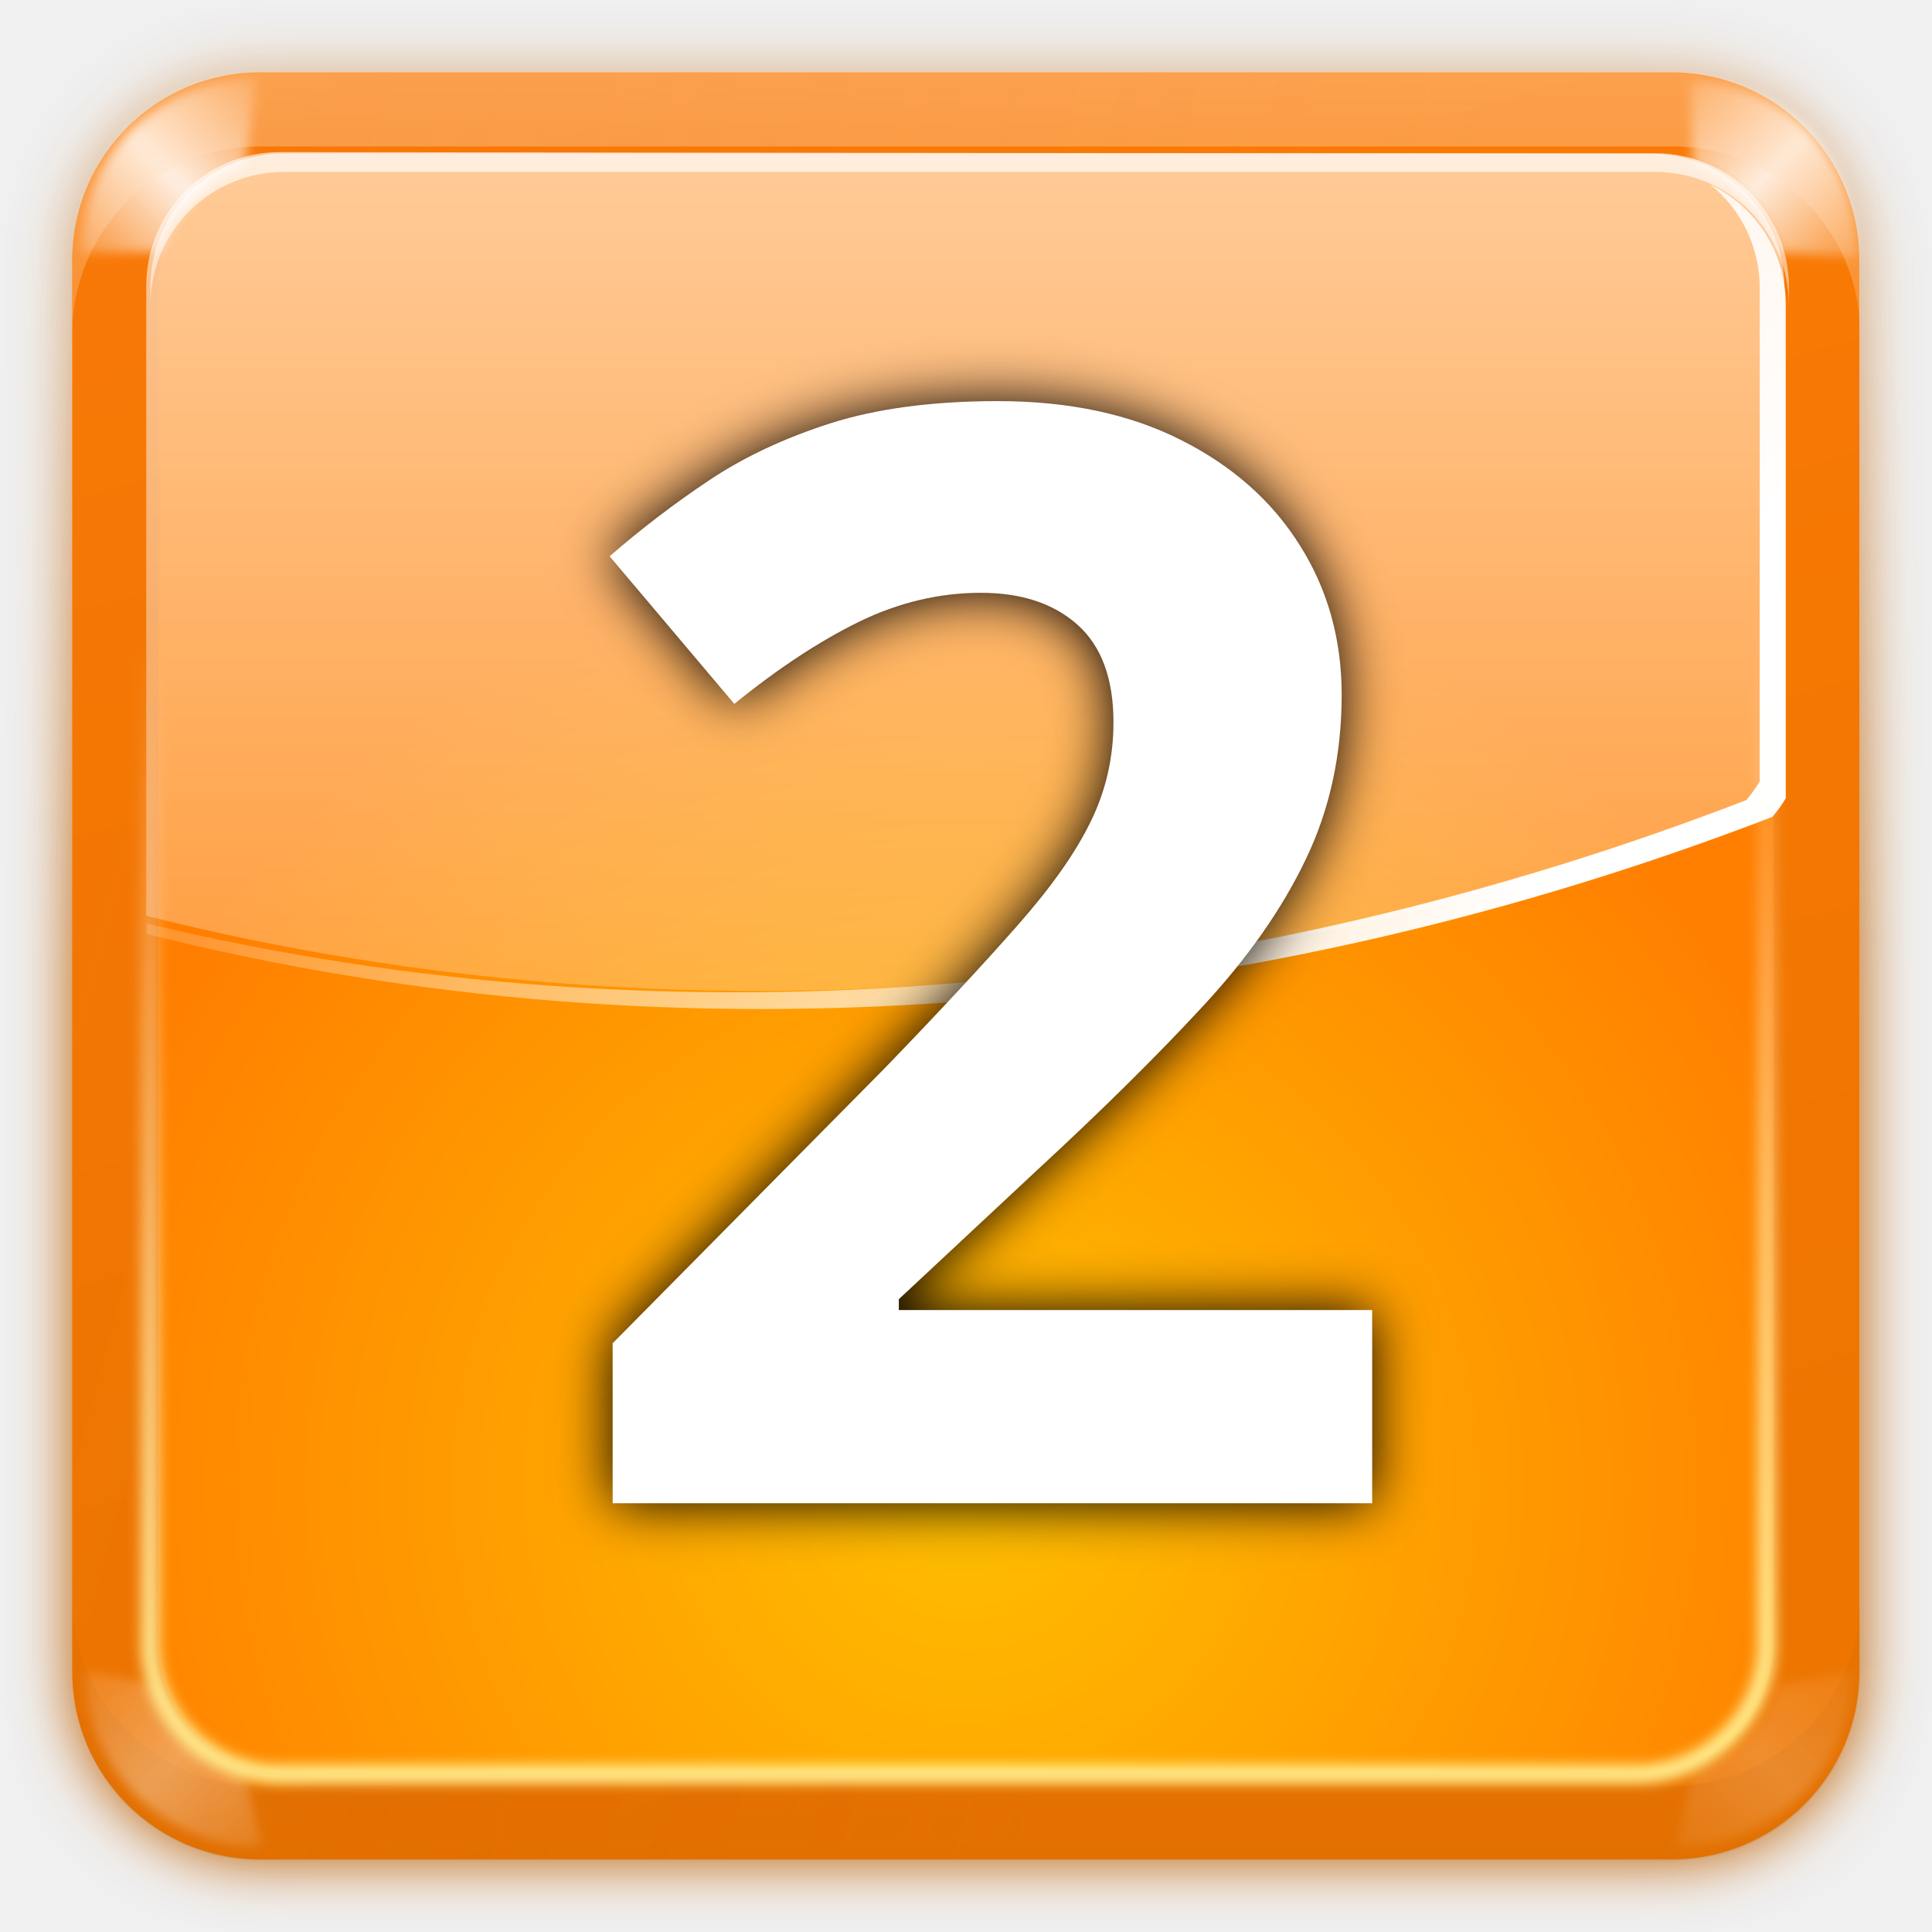
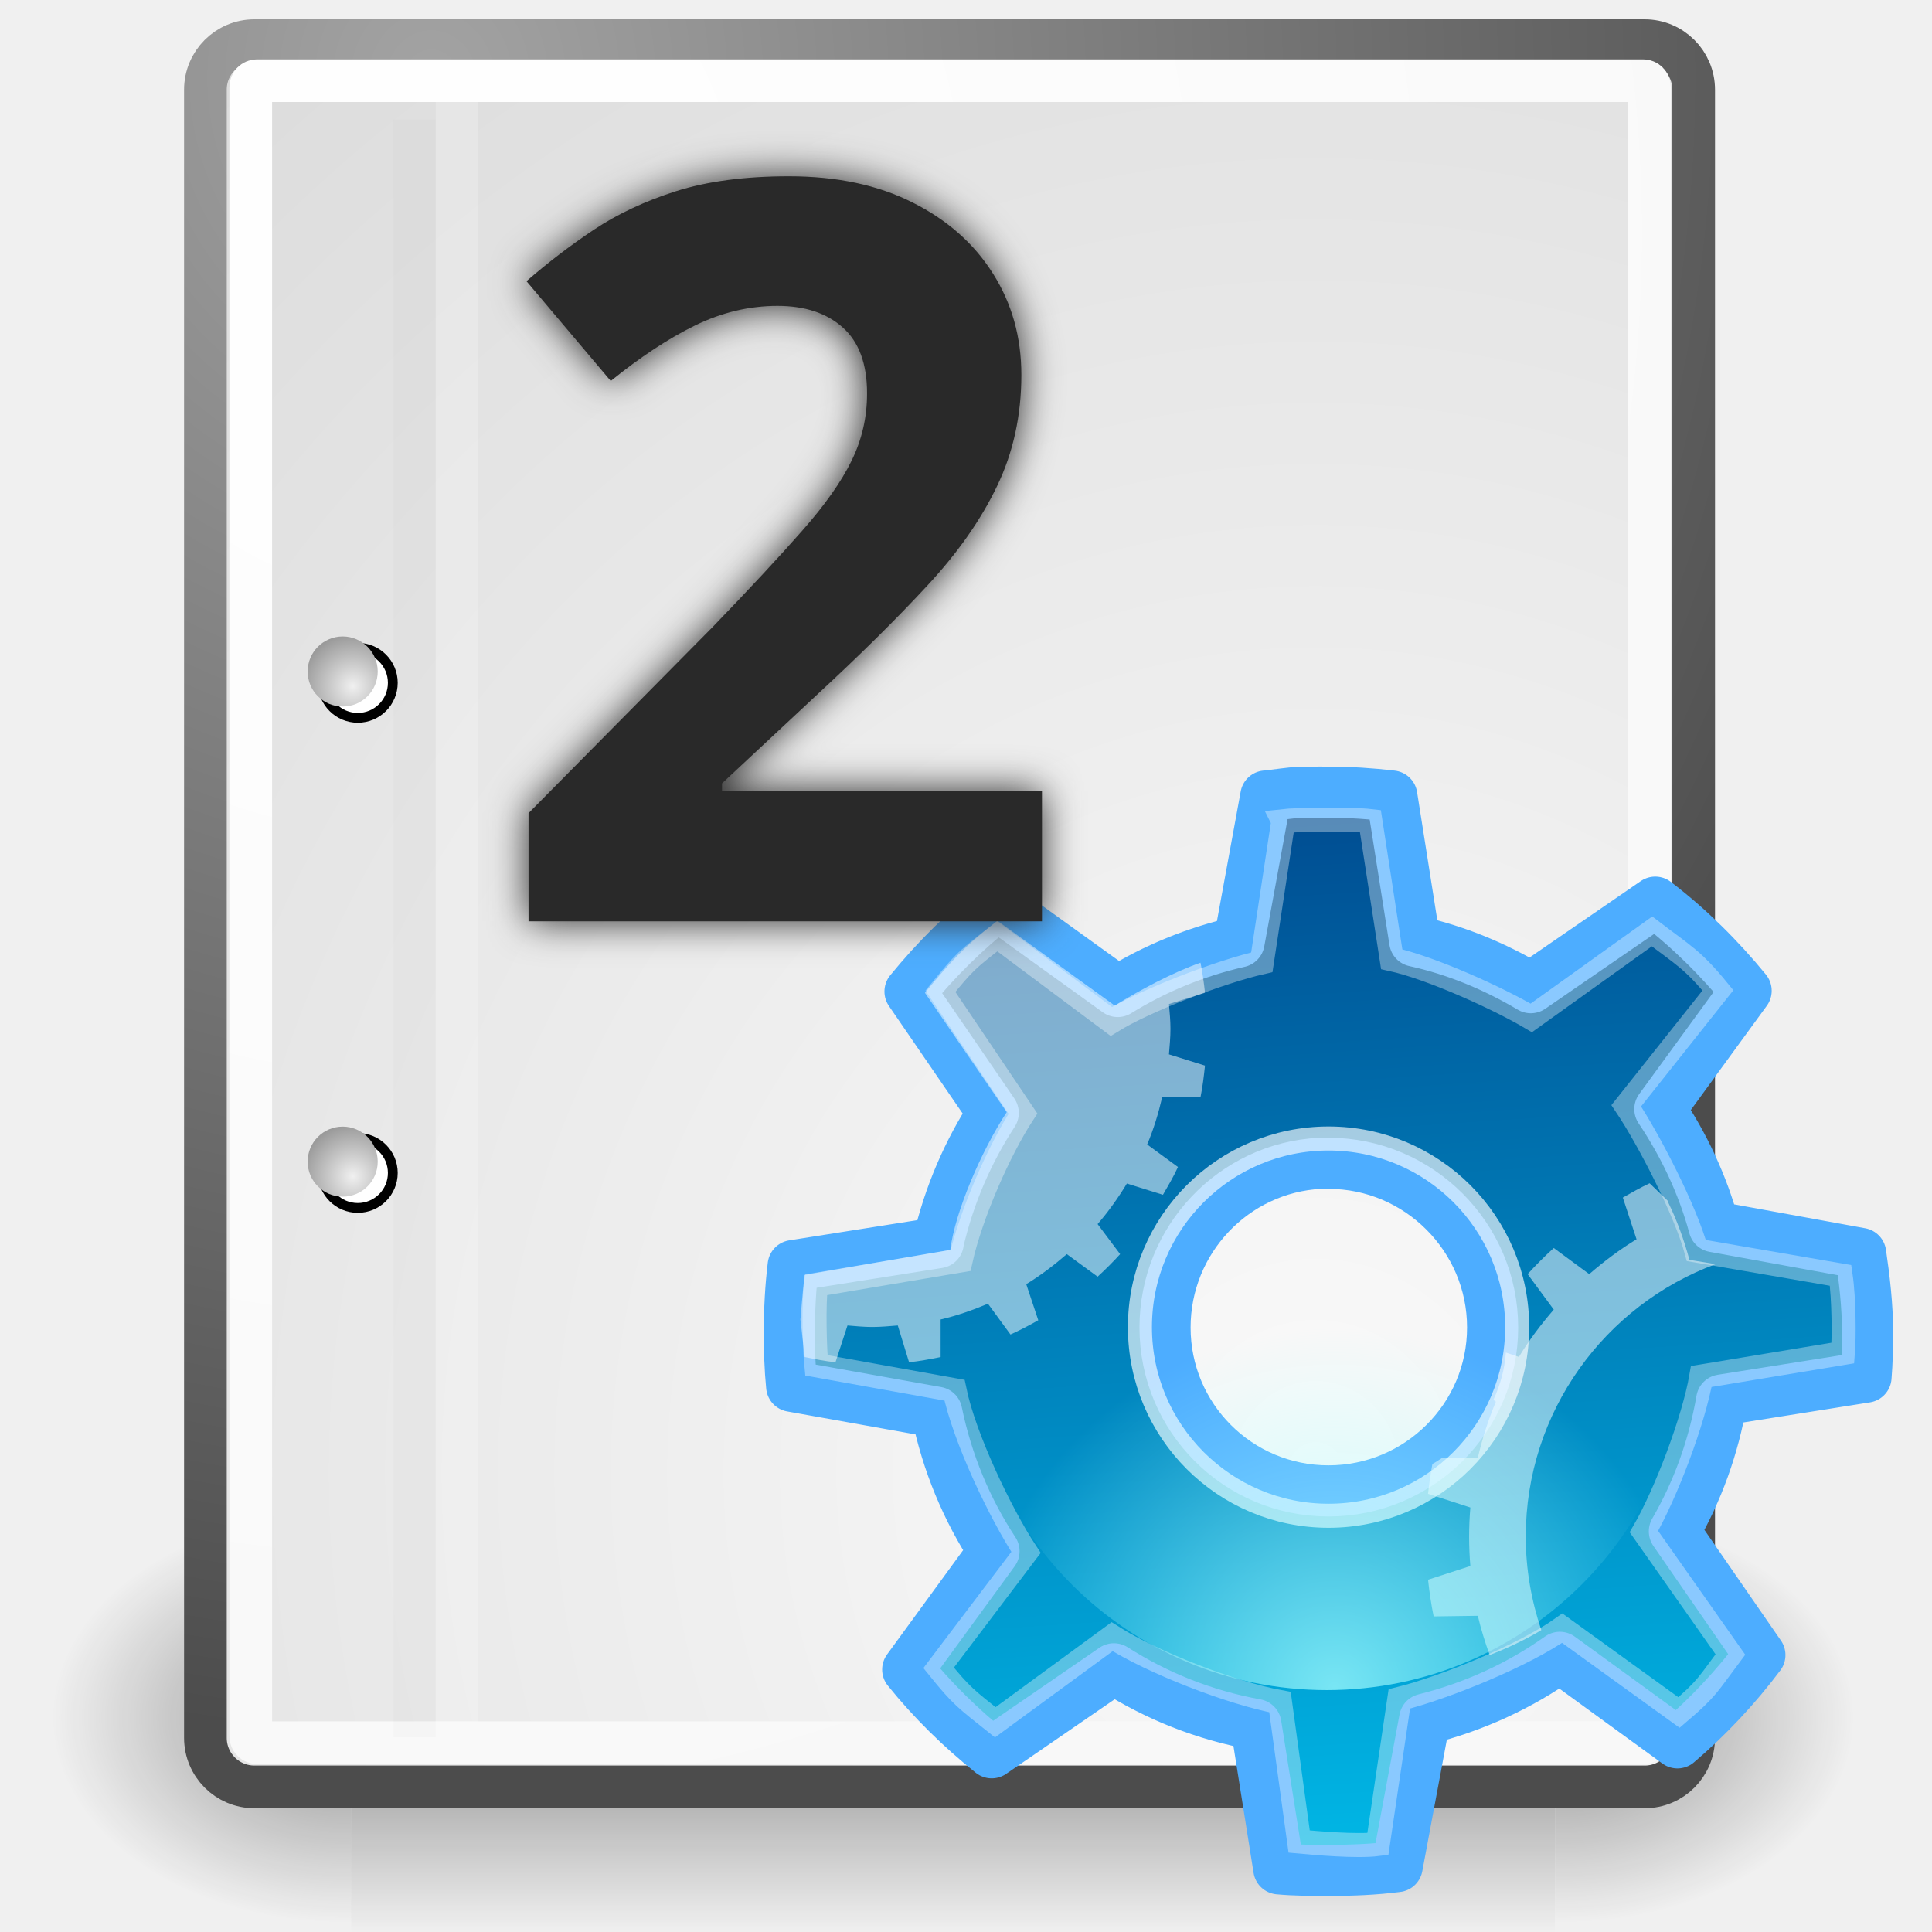
- <svg xmlns="http://www.w3.org/2000/svg" xmlns:xlink="http://www.w3.org/1999/xlink" width="100mm" height="100mm" version="1.1" viewBox="0 0 100 100" id="svg27">
-   <defs id="defs15">
-     <linearGradient id="a">
-       <stop stop-color="#fff" offset="0" id="stop1" />
-       <stop stop-color="#fff" stop-opacity="0" offset="1" id="stop2" />
-     </linearGradient>
-     <linearGradient id="linearGradient3289" x1="60.4" x2="60.4" y1="64.1" y2="-21" gradientTransform="translate(-.39 -3.51)" gradientUnits="userSpaceOnUse" xlink:href="#linearGradient6674" />
-     <linearGradient id="linearGradient6674">
-       <stop stop-color="#bf5e00" offset="0" id="stop3" />
-       <stop stop-color="#bf5e00" stop-opacity="0" offset="1" id="stop4" />
-     </linearGradient>
-     <filter id="filter3319" x="-0.04" y="-0.04" width="1.081" height="1.081">
-       <feGaussianBlur stdDeviation="1.618" id="feGaussianBlur4" />
-     </filter>
-     <linearGradient id="linearGradient6410" x1="39.7" x2="11.5" y1="114" y2="13" gradientTransform="matrix(.964 0 0 .964 -11.7 -11.7)" gradientUnits="userSpaceOnUse">
-       <stop stop-color="#ed7500" offset="0" id="stop5" />
-       <stop stop-color="#ff7b07" offset="1" id="stop6" />
-     </linearGradient>
-     <linearGradient id="linearGradient6680" x1="19.1" x2="80.1" y1="50.6" y2="66.9" gradientTransform="matrix(.964 0 0 .964 -11.7 -11.7)" gradientUnits="userSpaceOnUse" xlink:href="#linearGradient6674" />
-     <radialGradient id="radialGradient9692" cx="-64" cy="91.8" r="50.6" gradientTransform="matrix(.964 0 0 .964 11.7 -11.7)" gradientUnits="userSpaceOnUse">
-       <stop stop-color="#ffbf00" offset="0" id="stop7" />
-       <stop stop-color="#ff7e00" offset="1" id="stop8" />
-     </radialGradient>
-     <linearGradient id="linearGradient2816-2" x1="59.2" x2="59.2" y1="-31.7" y2="98.2" gradientTransform="matrix(.964 0 0 .964 -11.7 -11.7)" gradientUnits="userSpaceOnUse" xlink:href="#a" />
-     <linearGradient id="linearGradient6452" x1="21.5" x2="15.6" y1="21.7" y2="27.6" gradientTransform="translate(-.39 -3.51)" gradientUnits="userSpaceOnUse" spreadMethod="reflect" xlink:href="#a" />
-     <filter id="filter6458" x="-0.076" y="-0.073" width="1.152" height="1.145">
-       <feGaussianBlur stdDeviation=".284" id="feGaussianBlur8" />
-     </filter>
-     <linearGradient id="linearGradient6464" x1="21.5" x2="15.5" y1="21.7" y2="27.7" gradientUnits="userSpaceOnUse" spreadMethod="reflect" xlink:href="#a" />
-     <linearGradient id="linearGradient6637" x1="55.3" x2="55.3" y1="112" y2="74.9" gradientTransform="matrix(.964 0 0 .964 -11.7 -11.7)" gradientUnits="userSpaceOnUse">
-       <stop stop-color="#703700" offset="0" id="stop9" />
-       <stop stop-color="#bf5e00" stop-opacity="0" offset="1" id="stop10" />
-     </linearGradient>
-     <linearGradient id="linearGradient6470" x1="21.5" x2="14.4" y1="21.7" y2="28.9" gradientUnits="userSpaceOnUse" spreadMethod="reflect" xlink:href="#a" />
-     <linearGradient id="linearGradient6649" x1="62" x2="62" y1="15.9" y2="50.7" gradientTransform="matrix(.964 0 0 .964 -11.7 -11.7)" gradientUnits="userSpaceOnUse">
-       <stop stop-color="#ffdfbf" offset="0" id="stop11" />
-       <stop stop-color="#ffdfbf" stop-opacity="0" offset="1" id="stop12" />
-     </linearGradient>
-     <linearGradient id="linearGradient3231" x1="59.5" x2="59.5" y1="8.9" y2="47.2" gradientUnits="userSpaceOnUse" xlink:href="#a" />
-     <linearGradient id="linearGradient3233" x1="93.1" x2="31.6" y1="62.6" y2="23" gradientUnits="userSpaceOnUse" xlink:href="#a" />
-     <linearGradient id="linearGradient3243" x1="-61" x2="-59.4" y1="106" y2="45.6" gradientUnits="userSpaceOnUse">
-       <stop stop-color="#ffeb8b" offset="0" id="stop13" />
-       <stop stop-color="#fff" stop-opacity="0" offset="1" id="stop14" />
-     </linearGradient>
-     <filter id="filter3281" x="-0.015" y="-0.015" width="1.03" height="1.03">
-       <feGaussianBlur stdDeviation=".329" id="feGaussianBlur14" />
-     </filter>
-     <filter id="filter225" x="-0.092" y="-0.063" width="1.183" height="1.127" color-interpolation-filters="sRGB">
-       <feGaussianBlur stdDeviation="1.505" id="feGaussianBlur15" />
-     </filter>
-     <filter style="color-interpolation-filters:sRGB" id="filter1" x="-0.093" y="-0.063" width="1.185" height="1.126">
+ <svg xmlns="http://www.w3.org/2000/svg" xmlns:xlink="http://www.w3.org/1999/xlink" width="100mm" height="100mm" version="1.1" viewBox="0 0 100 100" id="svg36">
+   <defs id="defs22">
+     <filter id="filter1" x="-0.093" y="-0.063" width="1.185" height="1.126" color-interpolation-filters="sRGB">
      <feGaussianBlur stdDeviation="1.466" id="feGaussianBlur1" />
    </filter>
+     <linearGradient id="linearGradient3120">
+       <stop offset="0" id="stop1" />
+       <stop stop-opacity="0" offset="1" id="stop2" />
+     </linearGradient>
+     <linearGradient id="linearGradient6715" x1="303" x2="303" y1="367" y2="610" gradientTransform="matrix(2.77 0 0 1.97 -1892 -873)" gradientUnits="userSpaceOnUse">
+       <stop stop-opacity="0" offset="0" id="stop3" />
+       <stop offset=".5" id="stop4" />
+       <stop stop-opacity="0" offset="1" id="stop5" />
+     </linearGradient>
+     <radialGradient id="radialGradient6717" cx="606" cy="487" r="117" gradientTransform="matrix(2.77 0 0 1.97 -1892 -873)" gradientUnits="userSpaceOnUse" xlink:href="#linearGradient3120" />
+     <radialGradient id="radialGradient6719" cx="606" cy="487" r="117" gradientTransform="matrix(-2.77 0 0 1.97 113 -873)" gradientUnits="userSpaceOnUse" xlink:href="#linearGradient3120" />
+     <radialGradient id="radialGradient15658" cx="34" cy="35.7" r="86.7" gradientTransform="matrix(8.02 0 0 8.69 -14.2 -23.1)" gradientUnits="userSpaceOnUse">
+       <stop stop-color="#fafafa" offset="0" id="stop6" />
+       <stop stop-color="#bbb" offset="1" id="stop7" />
+     </radialGradient>
+     <radialGradient id="radialGradient15656" cx="8.82" cy="3.76" r="37.8" gradientTransform="matrix(8.08 0 0 8.62 13.8 -17.7)" gradientUnits="userSpaceOnUse">
+       <stop stop-color="#a3a3a3" offset="0" id="stop8" />
+       <stop stop-color="#4c4c4c" offset="1" id="stop9" />
+     </radialGradient>
+     <radialGradient id="radialGradient15668" cx="8.14" cy="7.27" r="38.2" gradientTransform="matrix(8.08 0 0 8.62 13.8 -17.7)" gradientUnits="userSpaceOnUse">
+       <stop stop-color="#fff" offset="0" id="stop10" />
+       <stop stop-color="#f8f8f8" offset="1" id="stop11" />
+     </radialGradient>
+     <radialGradient id="radialGradient2283" cx="20.9" cy="115" r="5.26" gradientTransform="matrix(.23 0 0 .23 4.61 3.98)" gradientUnits="userSpaceOnUse">
+       <stop stop-color="#F0F0F0" offset="0" id="stop12" />
+       <stop stop-color="#9a9a9a" offset="1" id="stop13" />
+     </radialGradient>
+     <radialGradient id="radialGradient2285" cx="20.9" cy="64.6" r="5.26" gradientTransform="matrix(.23 0 0 .23 4.61 3.98)" gradientUnits="userSpaceOnUse">
+       <stop stop-color="#F0F0F0" offset="0" id="stop14" />
+       <stop stop-color="#9a9a9a" offset="1" id="stop15" />
+     </radialGradient>
+     <linearGradient id="linearGradient3773" x1="381" x2="400" y1="12.2" y2="296" gradientTransform="matrix(.944 0 0 .944 463 149)" gradientUnits="userSpaceOnUse">
+       <stop stop-color="#004c91" offset="0" id="stop16" />
+       <stop stop-color="#00d7ff" offset="1" id="stop17" />
+     </linearGradient>
+     <linearGradient id="linearGradient3" x1="720" x2="941" y1="264" y2="264" gradientTransform="matrix(3.27 0 0 3.27 764 -250)" gradientUnits="userSpaceOnUse">
+       <stop stop-color="#4dadff" offset="0" id="stop18" />
+       <stop stop-color="#0000c0" offset=".263" id="stop19" />
+       <stop stop-color="#4dadff" offset="1" id="stop20" />
+     </linearGradient>
+     <radialGradient id="radialGradient3970-8-4" cx="393" cy="808" r="16.2" gradientTransform="matrix(4.34 0 0 4.34 -876 -3175)" gradientUnits="userSpaceOnUse">
+       <stop stop-color="#a8ffff" stop-opacity=".718" offset="0" id="stop21" />
+       <stop stop-color="#a8ffff" stop-opacity="0" offset="1" id="stop22" />
+     </radialGradient>
+     <linearGradient id="linearGradient6715-9" y2="609.51" gradientUnits="userSpaceOnUse" x2="302.86" gradientTransform="matrix(2.7744,0,0,1.9697,-1892.2,-872.89)" y1="366.65" x1="302.86">
+       <stop id="stop5050" style="stop-color:black;stop-opacity:0" offset="0" />
+       <stop id="stop5056" style="stop-color:black" offset=".5" />
+       <stop id="stop5052" style="stop-color:black;stop-opacity:0" offset="1" />
+     </linearGradient>
+     <radialGradient id="radialGradient6717-2" xlink:href="#linearGradient3120" gradientUnits="userSpaceOnUse" cy="486.65" cx="605.71" gradientTransform="matrix(2.7744,0,0,1.9697,-1891.6,-872.89)" r="117.14" />
+     <radialGradient id="radialGradient6719-2" xlink:href="#linearGradient3120" gradientUnits="userSpaceOnUse" cy="486.65" cx="605.71" gradientTransform="matrix(-2.7744,0,0,1.9697,112.76,-872.89)" r="117.14" />
+     <radialGradient id="radialGradient15658-7" gradientUnits="userSpaceOnUse" cy="35.737" cx="33.967" gradientTransform="matrix(8.018478,0,0,8.691437,-14.19716,-23.12076)" r="86.708">
+       <stop id="stop260" style="stop-color:#fafafa" offset="0" />
+       <stop id="stop261" style="stop-color:#bbbbbb" offset="1" />
+     </radialGradient>
+     <radialGradient id="radialGradient15656-3" gradientUnits="userSpaceOnUse" cy="3.756" cx="8.824" gradientTransform="matrix(8.083428,0,0,8.622146,13.79977,-17.72398)" r="37.752">
+       <stop id="stop270" style="stop-color:#a3a3a3" offset="0" />
+       <stop id="stop271" style="stop-color:#4c4c4c" offset="1" />
+     </radialGradient>
+     <radialGradient id="radialGradient15668-6" gradientUnits="userSpaceOnUse" cy="7.268" cx="8.144" gradientTransform="matrix(8.083428,0,0,8.622146,13.79977,-17.72398)" r="38.159">
+       <stop id="stop15664" style="stop-color:#ffffff" offset="0" />
+       <stop id="stop15666" style="stop-color:#f8f8f8" offset="1" />
+     </radialGradient>
+     <radialGradient id="radialGradient2283-1" gradientUnits="userSpaceOnUse" cx="20.892" cy="114.57" r="5.256" gradientTransform="matrix(0.2297,0,0,0.2297,4.6135,3.9798)">
+       <stop id="stop15566" style="stop-color:#F0F0F0" offset="0" />
+       <stop id="stop15568" style="stop-color:#9a9a9a" offset="1" />
+     </radialGradient>
+     <radialGradient id="radialGradient2285-2" gradientUnits="userSpaceOnUse" cx="20.892" cy="64.568" r="5.257" gradientTransform="matrix(0.2297,0,0,0.2297,4.6135,3.9798)">
+       <stop id="stop15573" style="stop-color:#F0F0F0" offset="0" />
+       <stop id="stop15575" style="stop-color:#9a9a9a" offset="1" />
+     </radialGradient>
+     <linearGradient id="linearGradient3773-9" y2="296.077" gradientUnits="userSpaceOnUse" x2="399.815" gradientTransform="matrix(0.9435935,0,0,0.9435935,462.7199,149.2096)" y1="12.23" x1="380.808">
+       <stop id="stop53300" style="stop-color:#004c91;stop-opacity:1;" offset="0" />
+       <stop id="stop53302" style="stop-color:#00d7ff;stop-opacity:1;" offset="1" />
+     </linearGradient>
+     <linearGradient xlink:href="#linearGradient14853" id="linearGradient3-3" x1="720.005" y1="264.056" x2="940.927" y2="264.056" gradientUnits="userSpaceOnUse" />
+     <linearGradient id="linearGradient14853" x1="50.01" x2="63.5" y1="99.98" gradientTransform="matrix(3.26869,0,0,3.268851,763.5106,-250.1769)" gradientUnits="userSpaceOnUse">
+       <stop stop-color="#37a3ff" offset="0" id="stop7-1" style="stop-color:#4dadff;stop-opacity:1" />
+       <stop stop-color="#000091" offset=".263" id="stop9-9" style="stop-color:#0000c0;stop-opacity:1" />
+       <stop stop-color="#37a3ff" offset="1" id="stop11-4" style="stop-color:#4dadff;stop-opacity:1" />
+     </linearGradient>
+     <radialGradient id="radialGradient3970-8" cx="393.3" cy="808.2" r="16.25" gradientTransform="matrix(4.340868,0,0,4.341082,-875.5931,-3174.519)" gradientUnits="userSpaceOnUse">
+       <stop stop-color="#a8ffff" stop-opacity=".718" offset="0" id="stop23" />
+       <stop stop-color="#a8ffff" stop-opacity="0" offset="1" id="stop25" />
+     </radialGradient>
  </defs>
-   <rect transform="matrix(.964 0 0 .964 -11.3 -8.29)" x="15.6" y="12.5" width="96" height="96" rx="10.1" fill="url(#linearGradient3289)" filter="url(#filter3319)" id="rect15" />
-   <g stroke-width=".964" id="g18">
-     <rect x="3.74" y="3.74" width="92.5" height="92.5" rx="9.71" fill="url(#linearGradient6410)" id="rect16" />
-     <rect x="3.74" y="3.74" width="92.5" height="92.5" rx="9.71" fill="url(#linearGradient6680)" opacity=".083" id="rect17" />
-     <rect transform="scale(-1,1)" x="-91.8" y="8.19" width="83.6" height="83.6" rx="6.75" fill="url(#radialGradient9692)" id="rect18" />
-     <path d="m14.5 7.87c-3.85 0-6.93 3.08-6.93 6.93v32.6c27.9 7.04 57.4 4.22 84.1-6.05 0.272-0.321 0.506-0.648 0.693-0.964v-25.5c0-3.85-3.08-6.93-6.93-6.93z" fill="url(#linearGradient2816-2)" id="path18" />
+   <g id="g4" transform="matrix(0.2645833,0,0,0.2645833,-0.1980492,0.1675148)">
+     <g id="g6707" transform="matrix(0.1757739,0,0,0.1742128,343.5451,320.446)">
+       <rect id="rect6709" style="color:#000000;opacity:0.402;fill:url(#linearGradient6715-9)" height="478.36" width="1339.6" y="-150.7" x="-1559.3" />
+       <path id="path6711" style="color:#000000;opacity:0.402;fill:url(#radialGradient6717-2)" d="m -219.62,-150.68 v 478.33 c 142.88,0.9 345.4,-107.17 345.4,-239.2 0,-132.02 -159.44,-239.13 -345.4,-239.13 z" />
+       <path id="path6713" style="color:#000000;opacity:0.402;fill:url(#radialGradient6719-2)" d="m -1559.3,-150.68 v 478.33 c -142.8,0.9 -345.4,-107.17 -345.4,-239.2 0,-132.02 159.5,-239.13 345.4,-239.13 z" />
+     </g>
+     <rect id="rect15391" style="color:#000000;display:block;fill:url(#radialGradient15658-7);stroke:url(#radialGradient15656-3);stroke-width:8.348;stroke-linecap:round;stroke-linejoin:round" ry="9.592" height="341.613" width="291.148" y="7.321" x="40.932" />
+     <rect id="rect15660" style="color:#000000;display:block;fill:none;stroke:url(#radialGradient15668-6);stroke-width:8.348;stroke-linecap:round;stroke-linejoin:round" rx="1.244" ry="1.244" height="325.134" width="273.625" y="15.147" x="49.802" />
+     <g id="g2270" transform="matrix(8.348321,0,0,8.348321,-8.800392,-23.4379)">
+       <g id="g1440" style="fill:#ffffff;stroke:#000000" transform="matrix(0.2297,0,0,0.2297,4.9671,4.245)">
+         <path id="path1448" d="m 23.428,113.07 c 0,1.97 -1.6,3.57 -3.573,3.57 -1.974,0 -3.573,-1.6 -3.573,-3.57 0,-1.97 1.6,-3.57 3.573,-3.57 1.973,0 3.573,1.6 3.573,3.57 z" />
+         <path id="path1456" d="m 23.428,63.07 c 0,1.973 -1.6,3.573 -3.573,3.573 -1.974,0 -3.573,-1.6 -3.573,-3.573 0,-1.974 1.6,-3.573 3.573,-3.573 1.973,0 3.573,1.6 3.573,3.573 z" />
+       </g>
+       <path id="path15570" style="fill:url(#radialGradient2283-1)" d="m 9.995,29.952 c 0,0.454 -0.367,0.821 -0.821,0.821 -0.454,0 -0.821,-0.368 -0.821,-0.821 0,-0.453 0.367,-0.82 0.821,-0.82 0.453,0 0.821,0.367 0.821,0.82 z" />
+       <path id="path15577" style="fill:url(#radialGradient2285-2)" d="m 9.995,18.467 c 0,0.453 -0.367,0.821 -0.821,0.821 -0.454,0 -0.821,-0.368 -0.821,-0.821 0,-0.453 0.367,-0.821 0.821,-0.821 0.453,0 0.821,0.368 0.821,0.821 z" />
+     </g>
+     <path id="path15672" style="fill:none;stroke:#000000;stroke-width:8.253;stroke-opacity:0.018" d="M 81.859,22.747 V 339.207" />
+     <path id="path15674" style="fill:none;stroke:#ffffff;stroke-width:8.348;stroke-opacity:0.205" d="M 90.157,18.792 V 336.178" />
+     <g id="g3" transform="translate(-569.8359,-4.261593)">
+       <path id="path3243" style="color:#000000;fill:url(#linearGradient3773-9);stroke:url(#linearGradient3-3);stroke-width:10;stroke-linecap:round;stroke-linejoin:round;stroke-dasharray:none" d="m 824.942,158.605 c -2.229,0.152 -4.392,0.497 -6.573,0.747 h -0.15 l -5.229,28.532 c -8.52,1.941 -16.537,5.234 -23.75,9.71 L 765.786,180.713 c -6.341,4.922 -12.109,10.663 -17.179,16.88 l 16.282,23.753 c -4.944,7.551 -8.661,16.18 -10.755,25.245 v 0.146 l -28.382,4.481 c -0.519,4.241 -0.747,8.619 -0.747,12.996 0,3.583 0.099,7.119 0.448,10.608 l 28.382,5.078 c 2.019,9.855 5.853,19.062 11.203,27.187 l -16.88,23.153 c 4.834,6.004 10.415,11.468 16.432,16.283 l 23.902,-16.429 c 8.351,5.327 17.675,9.065 27.784,10.904 l 4.481,28.231 c 3.183,0.292 6.451,0.301 9.71,0.301 4.603,0 9,-0.174 13.443,-0.748 l 5.379,-28.833 c 9.597,-2.384 18.61,-6.531 26.439,-12.098 l 23.007,16.73 c 5.962,-5.073 11.421,-10.909 16.133,-17.176 l -16.73,-24.201 c 4.528,-7.824 7.669,-16.457 9.258,-25.692 l 28.235,-4.481 c 0.244,-2.948 0.296,-5.802 0.296,-8.816 0,-5.229 -0.607,-10.358 -1.345,-15.385 l -28.677,-5.229 c -2.248,-8.299 -5.939,-16.043 -10.608,-23.002 l 16.88,-23.155 c -5.233,-6.398 -11.2,-12.31 -17.778,-17.328 l -24.347,16.73 c -6.997,-4.139 -14.529,-7.314 -22.706,-9.112 l -4.481,-28.382 c -4.081,-0.48 -8.191,-0.747 -12.399,-0.747 -1.138,0 -2.309,-0.036 -3.437,0 -0.55,0.017 -1.091,-0.032 -1.641,0 -0.15,0.009 -0.301,-0.01 -0.447,0 z m 3.884,72.599 c 0.545,-0.028 1.086,0 1.641,0 17.684,0 32.115,14.435 32.115,32.119 0,17.679 -14.43,31.964 -32.115,31.964 -17.684,0 -31.969,-14.285 -31.969,-31.964 0,-17.129 13.41,-31.259 30.328,-32.119 z" />
+       <circle id="path3283" style="color:#000000;opacity:0.648;fill:none;stroke:#ffffff;stroke-width:4.702" cx="830.486" cy="263.252" r="36.901" />
+       <path id="path3285" style="color:#000000;opacity:0.347;fill:none;stroke:#ffffff;stroke-width:4.702" d="m 821.631,164.253 -4.199,27.624 c -7.989,1.819 -22.682,7.383 -29.439,11.579 l -22.334,-16.67 c -5.943,4.614 -6.35,4.927 -11.102,10.754 l 16.147,23.948 c -4.631,7.081 -10.2,19.701 -12.198,28.72 l -28.296,4.768 c -0.487,3.973 -0.253,12.479 0.075,15.747 l 27.028,4.871 c 1.892,9.239 8.971,24.107 13.988,31.724 l -17.092,22.584 c 4.531,5.624 5.438,6.141 11.078,10.655 l 22.852,-16.744 c 7.833,4.994 23.374,11.068 32.848,12.794 l 3.747,27.276 c 2.986,0.273 11.233,1.034 15.399,0.498 l 4.199,-28.395 c 8.995,-2.238 24.54,-8.619 31.875,-13.838 l 22.833,16.495 c 5.591,-4.758 5.642,-5.473 10.058,-11.351 l -16.918,-24.046 c 4.246,-7.335 9.738,-21.681 11.228,-30.337 l 27.699,-4.594 c 0.23,-2.765 0.245,-10.462 -0.447,-15.178 l -28.221,-4.867 c -2.106,-7.782 -9.338,-21.798 -13.716,-28.325 l 17.938,-22.58 c -4.904,-5.998 -6.729,-6.821 -12.893,-11.525 l -23.623,16.919 c -6.559,-3.88 -19.64,-9.794 -27.304,-11.479 l -4.171,-27.028 c -3.827,-0.45 -14.858,-0.25 -17.04,0 z" />
+       <path id="path3767" style="color:#000000;opacity:0.5;fill:#ffffff;stroke-width:4.702" d="m 765.711,183.759 c -6.34,4.922 -9.11,7.875 -14.179,14.092 l 15.998,23.344 c -4.944,7.518 -10.149,19.593 -11.038,26.938 l -28.506,4.909 c -0.324,2.647 -0.817,8.713 -0.817,8.713 l 0.831,7.345 c 2.011,0.418 3.951,0.804 6.025,1.03 l 2.351,-7.199 c 1.617,0.132 3.195,0.292 4.849,0.292 1.651,0 3.378,-0.16 4.996,-0.292 l 2.204,7.199 c 2.075,-0.226 4.16,-0.611 6.171,-1.03 v -7.345 c 3.224,-0.752 6.263,-1.824 9.257,-3.084 l 4.41,6.023 c 1.89,-0.856 3.644,-1.768 5.435,-2.793 l -2.351,-7.053 c 2.807,-1.702 5.464,-3.738 7.932,-5.877 l 6.028,4.41 c 1.528,-1.396 3.014,-2.878 4.406,-4.41 l -4.406,-5.877 c 2.135,-2.473 4.025,-5.125 5.727,-7.932 l 7.053,2.201 c 1.025,-1.791 2.088,-3.545 2.939,-5.435 l -6.023,-4.406 c 1.265,-2.995 2.186,-6.033 2.939,-9.258 h 7.495 c 0.414,-2.012 0.654,-4.095 0.879,-6.174 l -7.053,-2.201 c 0.136,-1.617 0.296,-3.348 0.296,-4.998 0,-1.65 -0.16,-3.23 -0.296,-4.849 l 7.053,-2.204 c -0.212,-1.974 -0.494,-3.959 -0.879,-5.877 -5.398,1.877 -12.004,5.422 -16.781,8.386 z" />
+       <path id="path3770" style="color:#000000;opacity:0.5;fill:#ffffff;stroke-width:4.702" d="m 893.294,235.109 c -1.806,0.851 -3.512,1.815 -5.238,2.798 l 2.68,8.158 c -3.277,1.984 -6.371,4.326 -9.254,6.818 l -6.94,-5.111 c -1.787,1.627 -3.489,3.324 -5.111,5.111 l 5.111,6.94 c -2.492,2.882 -4.829,5.976 -6.818,9.254 l -2.558,-0.851 c -0.221,3.291 -1.11,6.399 -2.436,9.254 l 0.489,0.362 c -1.472,3.494 -2.657,7.199 -3.531,10.96 h -6.94 c -0.639,0.4 -1.27,0.87 -1.947,1.218 -0.367,1.951 -0.635,3.842 -0.851,5.84 l 8.275,2.68 c -0.155,1.885 -0.24,3.795 -0.24,5.722 0,1.928 0.085,3.837 0.24,5.722 l -8.275,2.68 c 0.263,2.417 0.611,4.834 1.096,7.18 l 8.642,-0.122 c 0.602,2.586 1.425,5.21 2.313,7.674 3.503,-1.354 6.931,-2.962 10.105,-4.871 -1.933,-5.718 -3.042,-11.891 -3.042,-18.262 0,-24.441 15.479,-45.313 37.132,-53.325 l -5.111,-0.851 c -1.049,-3.87 -2.407,-7.66 -4.142,-11.205 -0.047,-0.103 -0.066,-0.259 -0.118,-0.362 l -0.244,-0.244 z" />
+       <ellipse cx="830.138" cy="263.714" fill="url(#radialGradient3970-8)" stroke-width="4.341" id="ellipse39" style="fill:url(#radialGradient3970-8)" rx="70.541" ry="70.545" />
+     </g>
  </g>
-   <path transform="matrix(.964 0 0 .964 -11.3 -8.29)" d="m25.5 12.8c-4.69 0-9.4 3.57-9.4 9.4l4.27-0.059c0.452-2.13 2.85-4.27 4.53-4.6z" fill="url(#linearGradient6452)" filter="url(#filter6458)" opacity=".888" id="path19" />
-   <path transform="matrix(-.964 0 0 .964 112 -11.7)" d="m25.4 16.5c-4.69 0-8.97 3.66-8.97 9.48l4.35-0.315c0.452-2.13 2.85-4.27 4.53-4.6z" fill="url(#linearGradient6464)" filter="url(#filter6458)" opacity=".869" id="path20" />
-   <path d="m3.74 82.7v3.88c0 5.38 4.34 9.72 9.72 9.72h73.1c5.38 0 9.72-4.34 9.72-9.72v-3.88c0 5.38-4.34 9.72-9.72 9.72h-73.1c-5.38 0-9.72-4.34-9.72-9.72z" fill="url(#linearGradient6637)" opacity=".083" stroke-width=".964" id="path21" />
-   <path transform="matrix(.964 0 0 -.964 -11.7 112)" d="m26.2 17c-4.69 0-9.48 3.66-9.48 9.48l4.01-0.825c0.452-2.13 2.85-4.27 4.53-4.6z" fill="url(#linearGradient6470)" filter="url(#filter6458)" opacity=".326" id="path22" />
-   <path transform="matrix(-.964 0 0 -.964 112 112)" d="m26.2 17c-4.69 0-9.48 3.66-9.48 9.48l4.01-0.825c0.452-2.13 2.85-4.27 4.53-4.6z" fill="url(#linearGradient6470)" filter="url(#filter6458)" opacity=".176" id="path23" />
-   <path d="m3.74 17.3v-3.88c0-5.38 4.34-9.72 9.72-9.72h73.1c5.38 0 9.72 4.34 9.72 9.72v3.88c0-5.38-4.34-9.72-9.72-9.72h-73.1c-5.38 0-9.72 4.34-9.72 9.72z" fill="url(#linearGradient6649)" opacity=".389" stroke-width=".964" id="path24" />
-   <g transform="matrix(.964 0 0 .964 -11.7 -12.6)" id="g26">
-     <path d="m27.4 21.3c-3.99 0-7.19 3.2-7.19 7.19v1c0-3.99 3.2-7.19 7.19-7.19h73.6c3.99 0 7.19 3.2 7.19 7.19v-1c0-3.99-3.2-7.19-7.19-7.19z" fill="url(#linearGradient3231)" id="path25" />
-     <path d="m104 23c1.6 1.32 2.62 3.29 2.62 5.53v26.5c-0.193 0.328-0.437 0.667-0.719 1-27.2 10.5-57.3 13.5-85.9 6.62v0.562c29 7.31 59.6 4.38 87.3-6.28 0.282-0.333 0.525-0.672 0.719-1v-26.5c0-2.85-1.64-5.27-4.03-6.44z" fill="url(#linearGradient3233)" id="path26" />
+   <g transform="matrix(.676 0 0 .676 5.92 -4.91)" fill="#292929" font-family="Ubuntu" font-size="78.8px" font-weight="bold" stroke-width=".492" id="g36">
+     <text x="28.554" y="77.809" filter="url(#filter1)" style="font-variant-caps:normal;font-variant-east-asian:normal;font-variant-ligatures:normal;font-variant-numeric:normal;line-height:1.25" xml:space="preserve" id="text35">
+       <tspan x="28.554" y="77.809" fill="#292929" font-family="Ubuntu" font-size="78.8px" font-weight="bold" stroke-width=".492" style="font-variant-caps:normal;font-variant-east-asian:normal;font-variant-ligatures:normal;font-variant-numeric:normal" id="tspan35">2</tspan>
+     </text>
+     <text x="28.554" y="77.809" style="font-variant-caps:normal;font-variant-east-asian:normal;font-variant-ligatures:normal;font-variant-numeric:normal;line-height:1.25" xml:space="preserve" id="text36">
+       <tspan x="28.554" y="77.809" fill="#292929" font-family="Ubuntu" font-size="78.8px" font-weight="bold" stroke-width=".492" style="font-variant-caps:normal;font-variant-east-asian:normal;font-variant-ligatures:normal;font-variant-numeric:normal" id="tspan36">2</tspan>
+     </text>
  </g>
-   <rect transform="matrix(-.964 0 0 .964 -11.7 -11.7)" x="-107" y="20.6" width="86.8" height="86.8" rx="7" fill="none" filter="url(#filter3281)" stroke="url(#linearGradient3243)" stroke-linecap="round" stroke-linejoin="round" id="rect26" />
-   <text x="28.554" y="77.809" fill="#ffffff" font-family="Ubuntu" font-size="78.8px" font-weight="bold" stroke-width="0.492" style="line-height:1.25;font-variant-ligatures:normal;font-variant-caps:normal;font-variant-numeric:normal;font-variant-east-asian:normal;fill:#000000;fill-opacity:1;filter:url(#filter1)" xml:space="preserve" id="text1">
-     <tspan x="28.554" y="77.809" fill="#ffffff" font-family="Ubuntu" font-size="78.8px" font-weight="bold" stroke-width="0.492" style="font-variant-ligatures:normal;font-variant-caps:normal;font-variant-numeric:normal;font-variant-east-asian:normal;fill:#000000;fill-opacity:1" id="tspan1">2</tspan>
-   </text>
-   <text x="28.554" y="77.809" fill="#ffffff" font-family="Ubuntu" font-size="78.8px" font-weight="bold" stroke-width="0.492" style="line-height:1.25;font-variant-ligatures:normal;font-variant-caps:normal;font-variant-numeric:normal;font-variant-east-asian:normal" xml:space="preserve" id="text27">
-     <tspan x="28.554" y="77.809" fill="#ffffff" font-family="Ubuntu" font-size="78.8px" font-weight="bold" stroke-width="0.492" style="font-variant-ligatures:normal;font-variant-caps:normal;font-variant-numeric:normal;font-variant-east-asian:normal" id="tspan27">2</tspan>
-   </text>
</svg>
